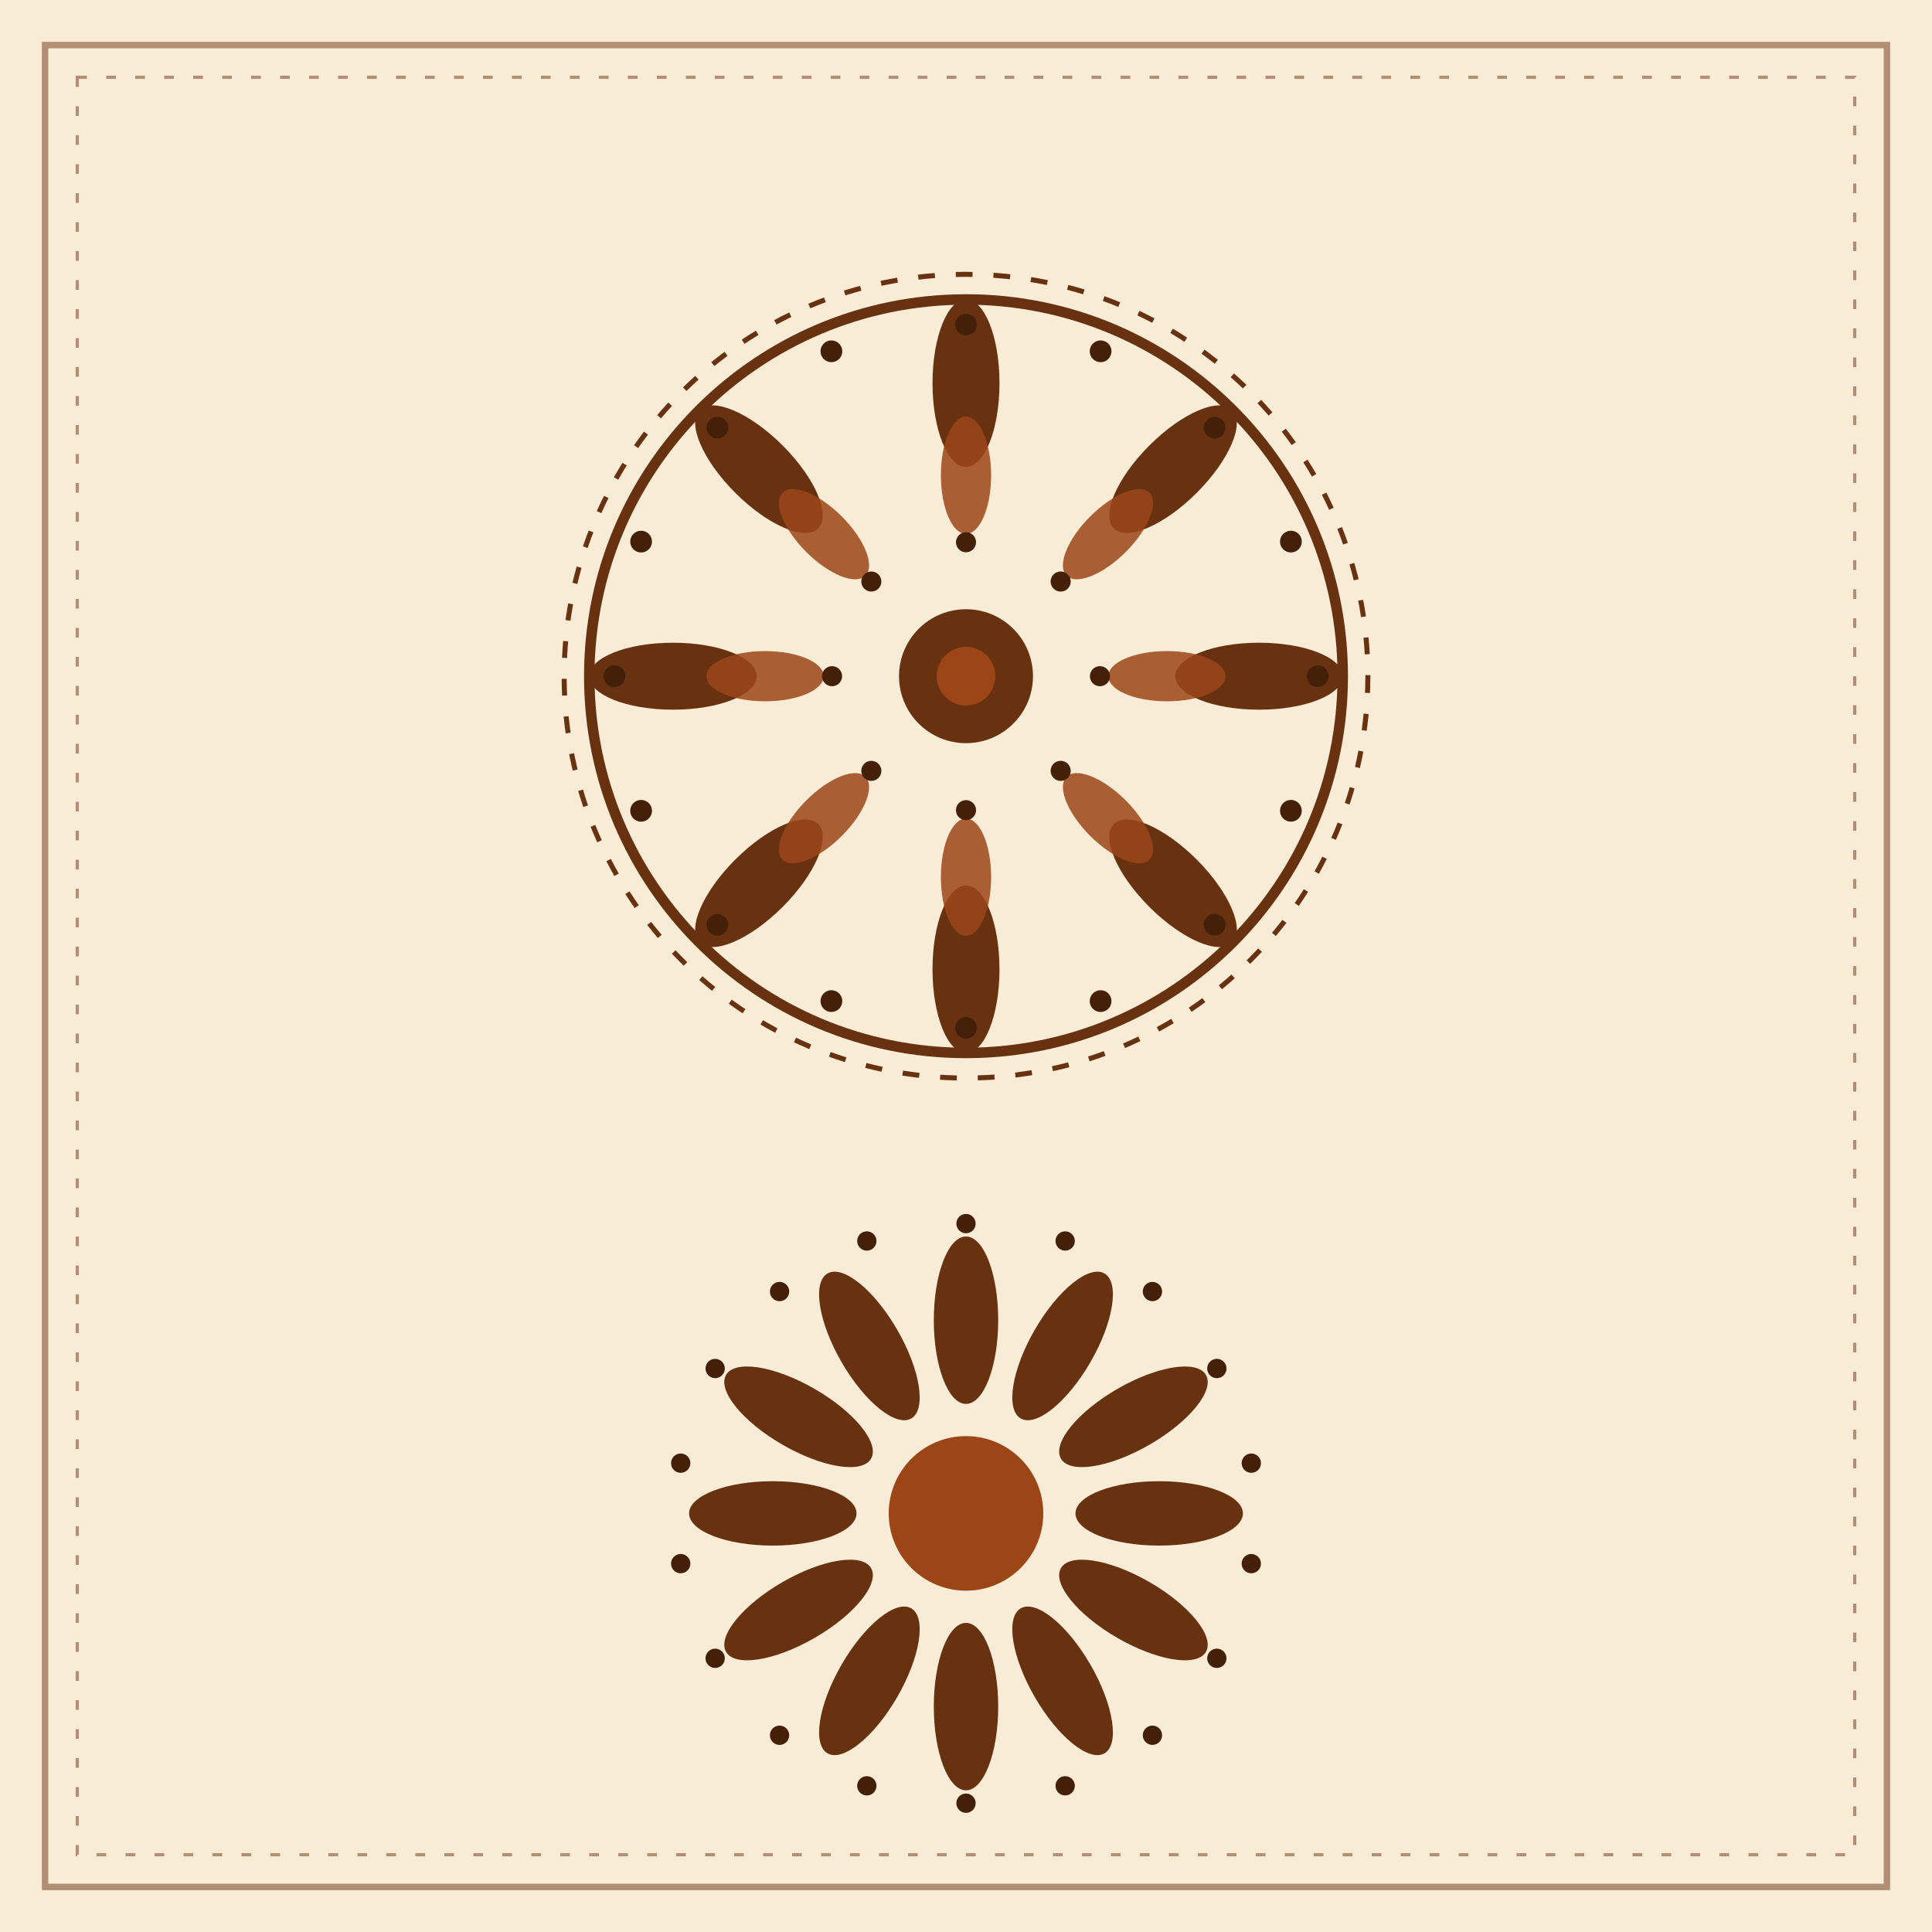
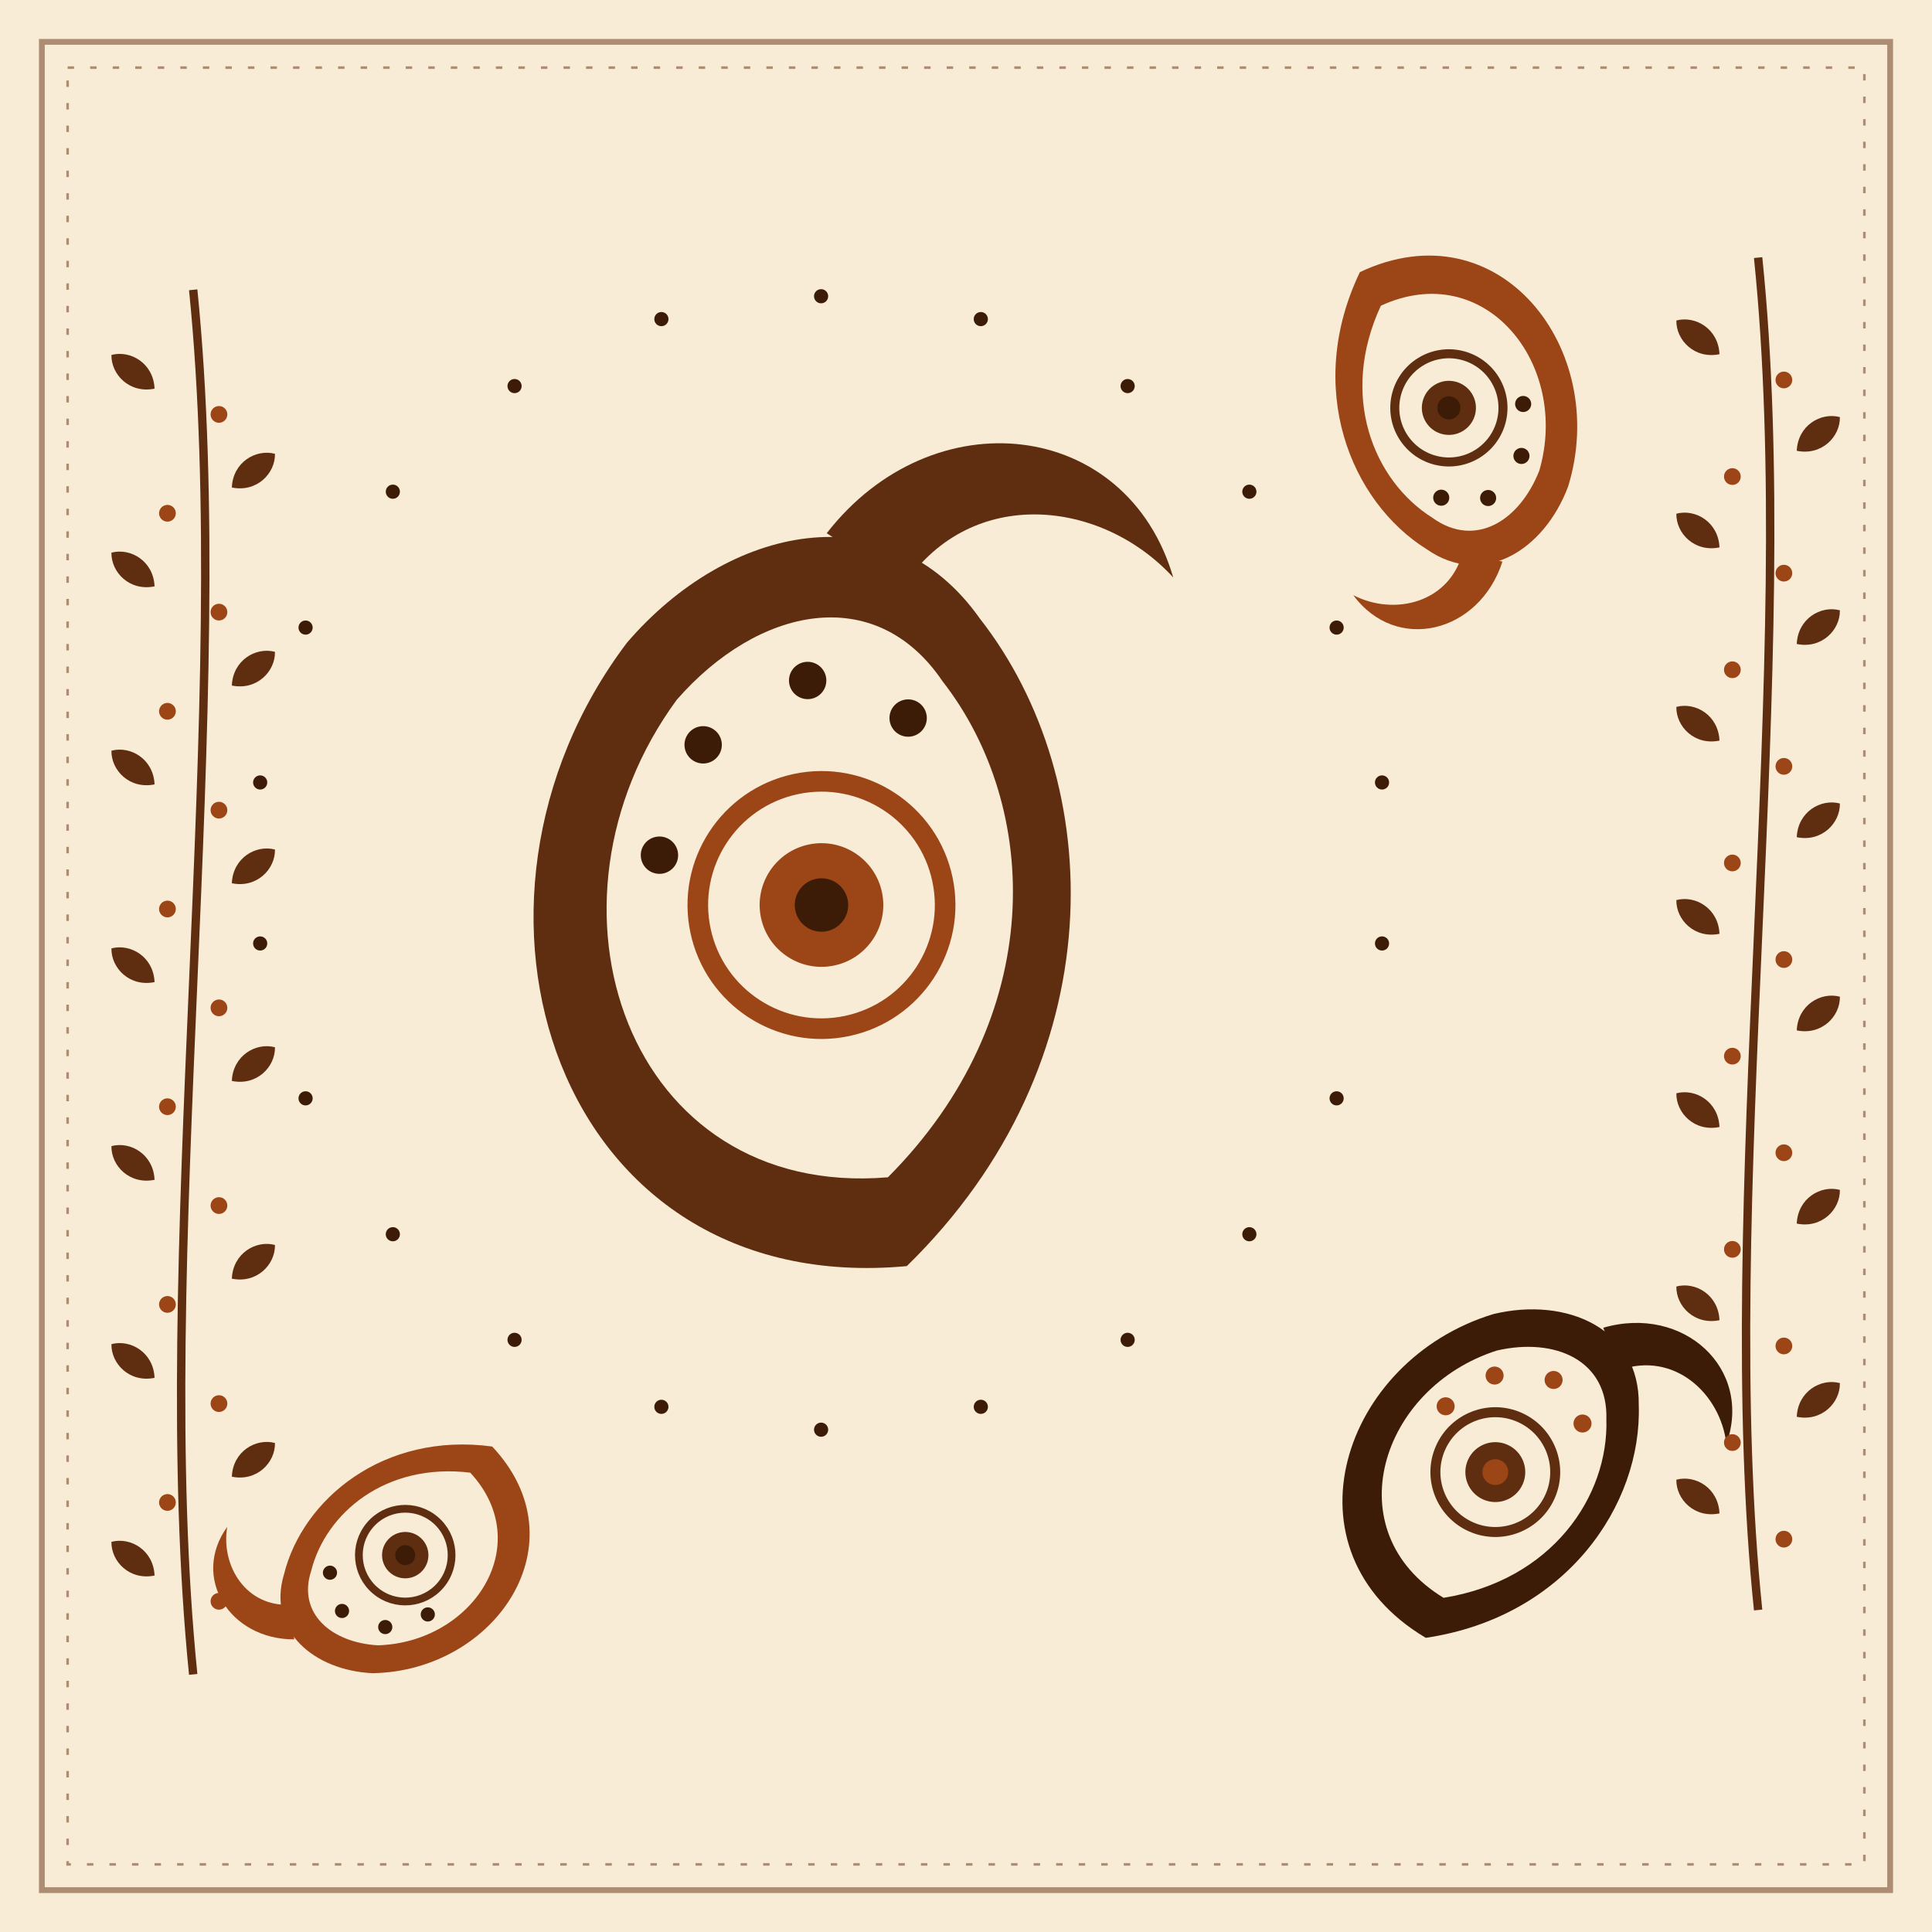
<svg xmlns="http://www.w3.org/2000/svg" viewBox="0 0 600 600">
+   <defs>
+     <radialGradient id="pglow">
+       <stop offset="0%" stop-color="#9c4517" stop-opacity="0.34" />
+       <stop offset="70%" stop-color="#9c4517" stop-opacity="0.10" />
+       <stop offset="100%" stop-color="#9c4517" stop-opacity="0" />
+     </radialGradient>
+   </defs>
  <rect width="600" height="600" fill="#f9ecd6" />
-   <rect x="14" y="14" width="572" height="572" fill="none" stroke="#683211" stroke-width="2" opacity="0.5" />
-   <rect x="24" y="24" width="552" height="552" fill="none" stroke="#683211" stroke-width="1" stroke-dasharray="3 6" opacity="0.5" />
-   <circle cx="300" cy="210" r="117" fill="none" stroke="#683211" stroke-width="3.25" />
-   <circle cx="300" cy="210" r="124.8" fill="none" stroke="#683211" stroke-width="1.56" stroke-dasharray="5.2 6.5" />
-   <ellipse cx="300.0" cy="119.0" rx="10.4" ry="26" fill="#683211" opacity="1" transform="rotate(0.0 300.0 119.0)" />
-   <ellipse cx="364.3" cy="145.7" rx="10.4" ry="26" fill="#683211" opacity="1" transform="rotate(45.0 364.3 145.7)" />
-   <ellipse cx="391.0" cy="210.0" rx="10.4" ry="26" fill="#683211" opacity="1" transform="rotate(90.0 391.0 210.0)" />
-   <ellipse cx="364.3" cy="274.3" rx="10.4" ry="26" fill="#683211" opacity="1" transform="rotate(135.0 364.3 274.3)" />
-   <ellipse cx="300.0" cy="301.0" rx="10.4" ry="26" fill="#683211" opacity="1" transform="rotate(180.0 300.0 301.0)" />
-   <ellipse cx="235.7" cy="274.3" rx="10.4" ry="26" fill="#683211" opacity="1" transform="rotate(225.0 235.7 274.3)" />
-   <ellipse cx="209.0" cy="210.0" rx="10.4" ry="26" fill="#683211" opacity="1" transform="rotate(270.0 209.0 210.0)" />
-   <ellipse cx="235.7" cy="145.7" rx="10.4" ry="26" fill="#683211" opacity="1" transform="rotate(315.0 235.7 145.7)" />
-   <ellipse cx="300.0" cy="147.6" rx="7.8" ry="18.2" fill="#9c4517" opacity="0.85" transform="rotate(0.0 300.0 147.6)" />
-   <ellipse cx="344.1" cy="165.9" rx="7.8" ry="18.2" fill="#9c4517" opacity="0.85" transform="rotate(45.0 344.1 165.9)" />
-   <ellipse cx="362.4" cy="210.0" rx="7.8" ry="18.2" fill="#9c4517" opacity="0.85" transform="rotate(90.0 362.4 210.0)" />
-   <ellipse cx="344.1" cy="254.1" rx="7.8" ry="18.2" fill="#9c4517" opacity="0.85" transform="rotate(135.0 344.1 254.1)" />
-   <ellipse cx="300.0" cy="272.4" rx="7.8" ry="18.2" fill="#9c4517" opacity="0.85" transform="rotate(180.0 300.0 272.4)" />
-   <ellipse cx="255.9" cy="254.1" rx="7.8" ry="18.2" fill="#9c4517" opacity="0.85" transform="rotate(225.0 255.9 254.1)" />
-   <ellipse cx="237.6" cy="210.0" rx="7.8" ry="18.2" fill="#9c4517" opacity="0.85" transform="rotate(270.0 237.6 210.0)" />
-   <ellipse cx="255.9" cy="165.9" rx="7.8" ry="18.2" fill="#9c4517" opacity="0.85" transform="rotate(315.0 255.9 165.9)" />
-   <circle cx="300.0" cy="100.8" r="3.38" fill="#452008" />
-   <circle cx="341.8" cy="109.1" r="3.38" fill="#452008" />
-   <circle cx="377.2" cy="132.8" r="3.38" fill="#452008" />
-   <circle cx="400.9" cy="168.2" r="3.38" fill="#452008" />
-   <circle cx="409.2" cy="210.0" r="3.38" fill="#452008" />
-   <circle cx="400.9" cy="251.8" r="3.38" fill="#452008" />
-   <circle cx="377.2" cy="287.2" r="3.38" fill="#452008" />
-   <circle cx="341.8" cy="310.9" r="3.38" fill="#452008" />
-   <circle cx="300.0" cy="319.2" r="3.38" fill="#452008" />
-   <circle cx="258.2" cy="310.9" r="3.38" fill="#452008" />
-   <circle cx="222.8" cy="287.2" r="3.38" fill="#452008" />
-   <circle cx="199.1" cy="251.8" r="3.38" fill="#452008" />
-   <circle cx="190.8" cy="210.0" r="3.38" fill="#452008" />
-   <circle cx="199.1" cy="168.2" r="3.38" fill="#452008" />
-   <circle cx="222.8" cy="132.8" r="3.38" fill="#452008" />
-   <circle cx="258.2" cy="109.1" r="3.38" fill="#452008" />
-   <circle cx="300.0" cy="168.4" r="3.12" fill="#452008" />
-   <circle cx="329.4" cy="180.6" r="3.12" fill="#452008" />
-   <circle cx="341.6" cy="210.0" r="3.12" fill="#452008" />
-   <circle cx="329.4" cy="239.4" r="3.12" fill="#452008" />
-   <circle cx="300.0" cy="251.6" r="3.12" fill="#452008" />
-   <circle cx="270.6" cy="239.4" r="3.12" fill="#452008" />
-   <circle cx="258.4" cy="210.0" r="3.12" fill="#452008" />
-   <circle cx="270.6" cy="180.6" r="3.12" fill="#452008" />
-   <circle cx="300" cy="210" r="20.8" fill="#683211" />
-   <circle cx="300" cy="210" r="9.1" fill="#9c4517" />
-   <ellipse cx="300.0" cy="410.0" rx="10" ry="26" fill="#683211" opacity="1" transform="rotate(0.0 300.0 410.0)" />
-   <ellipse cx="330.0" cy="418.0" rx="10" ry="26" fill="#683211" opacity="1" transform="rotate(30.0 330.0 418.0)" />
-   <ellipse cx="352.0" cy="440.0" rx="10" ry="26" fill="#683211" opacity="1" transform="rotate(60.0 352.0 440.0)" />
-   <ellipse cx="360.0" cy="470.0" rx="10" ry="26" fill="#683211" opacity="1" transform="rotate(90.0 360.0 470.0)" />
-   <ellipse cx="352.0" cy="500.0" rx="10" ry="26" fill="#683211" opacity="1" transform="rotate(120.0 352.0 500.0)" />
-   <ellipse cx="330.0" cy="522.0" rx="10" ry="26" fill="#683211" opacity="1" transform="rotate(150.0 330.0 522.0)" />
-   <ellipse cx="300.0" cy="530.0" rx="10" ry="26" fill="#683211" opacity="1" transform="rotate(180.0 300.0 530.0)" />
-   <ellipse cx="270.0" cy="522.0" rx="10" ry="26" fill="#683211" opacity="1" transform="rotate(210.0 270.0 522.0)" />
-   <ellipse cx="248.0" cy="500.0" rx="10" ry="26" fill="#683211" opacity="1" transform="rotate(240.0 248.0 500.0)" />
-   <ellipse cx="240.0" cy="470.0" rx="10" ry="26" fill="#683211" opacity="1" transform="rotate(270.0 240.0 470.0)" />
-   <ellipse cx="248.0" cy="440.0" rx="10" ry="26" fill="#683211" opacity="1" transform="rotate(300.0 248.0 440.0)" />
-   <ellipse cx="270.0" cy="418.0" rx="10" ry="26" fill="#683211" opacity="1" transform="rotate(330.0 270.0 418.0)" />
-   <circle cx="300.0" cy="380.0" r="3" fill="#452008" />
-   <circle cx="330.8" cy="385.4" r="3" fill="#452008" />
-   <circle cx="357.9" cy="401.1" r="3" fill="#452008" />
-   <circle cx="377.9" cy="425.0" r="3" fill="#452008" />
-   <circle cx="388.6" cy="454.4" r="3" fill="#452008" />
-   <circle cx="388.6" cy="485.6" r="3" fill="#452008" />
-   <circle cx="377.9" cy="515.0" r="3" fill="#452008" />
-   <circle cx="357.9" cy="538.9" r="3" fill="#452008" />
-   <circle cx="330.8" cy="554.6" r="3" fill="#452008" />
-   <circle cx="300.0" cy="560.0" r="3" fill="#452008" />
-   <circle cx="269.2" cy="554.6" r="3" fill="#452008" />
-   <circle cx="242.1" cy="538.9" r="3" fill="#452008" />
-   <circle cx="222.1" cy="515.0" r="3" fill="#452008" />
-   <circle cx="211.4" cy="485.6" r="3" fill="#452008" />
-   <circle cx="211.4" cy="454.4" r="3" fill="#452008" />
-   <circle cx="222.1" cy="425.0" r="3" fill="#452008" />
-   <circle cx="242.1" cy="401.1" r="3" fill="#452008" />
-   <circle cx="269.2" cy="385.4" r="3" fill="#452008" />
-   <circle cx="300" cy="470" r="24" fill="#9c4517" />
+   <rect x="13" y="13" width="574" height="574" fill="none" stroke="#5f2d10" stroke-width="1.8" opacity="0.5" />
+   <rect x="21" y="21" width="558" height="558" fill="none" stroke="#5f2d10" stroke-width="0.8" stroke-dasharray="2 5" opacity="0.5" />
+   <g transform="translate(255 268) rotate(-12)">
+     <path d="M23 -99.8 C64 -134.4 121.6 -115.2 125.4 -64 C108.8 -92.2 70.4 -105 43.5 -79.4 Z" fill="#5f2d10" />
+     <path d="M0 128 C-108.8 115.2 -121.6 -12.8 -44.8 -79.4 C-6.4 -108.8 44.8 -108.8 64 -64 C92.2 -6.4 76.8 79.4 0 128 Z" fill="#5f2d10" />
+     <path d="M0 99.8 C-80.6 89.6 -92.2 -6.4 -33.3 -58.9 C-2.6 -81.9 34.6 -81.9 48.6 -47.4 C70.4 -2.6 58.9 61.4 0 99.8 Z" fill="#f9ecd6" />
+     <circle cx="-2.6" cy="12.8" r="38.4" fill="none" stroke="#9c4517" stroke-width="6.4" />
+     <circle cx="-2.6" cy="12.8" r="19.2" fill="#9c4517" />
+     <circle cx="-2.6" cy="12.8" r="8.3" fill="#3d1c07" />
+     <circle cx="-48.6" cy="-12.8" r="5.8" fill="#3d1c07" />
+     <circle cx="-28.2" cy="-43.5" r="5.8" fill="#3d1c07" />
+     <circle cx="7.7" cy="-56.3" r="5.8" fill="#3d1c07" />
+     <circle cx="35.8" cy="-38.4" r="5.8" fill="#3d1c07" />
+   </g>
+   <g transform="translate(452 132) rotate(148)">
+     <path d="M10.1 -43.7 C28 -58.8 53.2 -50.4 54.9 -28 C47.6 -40.3 30.8 -45.9 19 -34.7 Z" fill="#9c4517" />
+     <path d="M0 56 C-47.6 50.4 -53.2 -5.6 -19.6 -34.7 C-2.8 -47.6 19.6 -47.6 28 -28 C40.3 -2.8 33.6 34.7 0 56 Z" fill="#9c4517" />
+     <path d="M0 43.7 C-35.3 39.2 -40.3 -2.8 -14.6 -25.8 C-1.1 -35.8 15.1 -35.8 21.3 -20.7 C30.8 -1.1 25.8 26.9 0 43.7 Z" fill="#f9ecd6" />
+     <circle cx="-1.1" cy="5.6" r="16.8" fill="none" stroke="#5f2d10" stroke-width="2.8" />
+     <circle cx="-1.1" cy="5.6" r="8.4" fill="#5f2d10" />
+     <circle cx="-1.1" cy="5.6" r="3.6" fill="#3d1c07" />
+     <circle cx="-21.3" cy="-5.6" r="2.5" fill="#3d1c07" />
+     <circle cx="-12.3" cy="-19" r="2.5" fill="#3d1c07" />
+     <circle cx="3.4" cy="-24.6" r="2.5" fill="#3d1c07" />
+     <circle cx="15.7" cy="-16.8" r="2.5" fill="#3d1c07" />
+   </g>
+   <g transform="translate(468 452) rotate(24)">
+     <path d="M11.2 -48.4 C31 -65.1 58.9 -55.8 60.8 -31 C52.7 -44.6 34.1 -50.8 21.1 -38.4 Z" fill="#3d1c07" />
+     <path d="M0 62 C-52.7 55.8 -58.9 -6.2 -21.7 -38.4 C-3.1 -52.7 21.7 -52.7 31 -31 C44.6 -3.1 37.2 38.4 0 62 Z" fill="#3d1c07" />
+     <path d="M0 48.4 C-39.1 43.4 -44.6 -3.1 -16.1 -28.5 C-1.2 -39.7 16.7 -39.7 23.6 -22.9 C34.1 -1.2 28.5 29.8 0 48.4 Z" fill="#f9ecd6" />
+     <circle cx="-1.2" cy="6.2" r="18.6" fill="none" stroke="#5f2d10" stroke-width="3.1" />
+     <circle cx="-1.2" cy="6.2" r="9.3" fill="#5f2d10" />
+     <circle cx="-1.2" cy="6.2" r="4" fill="#9c4517" />
+     <circle cx="-23.6" cy="-6.2" r="2.8" fill="#9c4517" />
+     <circle cx="-13.6" cy="-21.1" r="2.8" fill="#9c4517" />
+     <circle cx="3.7" cy="-27.3" r="2.8" fill="#9c4517" />
+     <circle cx="17.4" cy="-18.6" r="2.8" fill="#9c4517" />
+   </g>
+   <g transform="translate(122 486) rotate(-140)">
+     <path d="M8.6 -37.4 C24 -50.4 45.6 -43.2 47 -24 C40.8 -34.6 26.4 -39.4 16.3 -29.8 Z" fill="#9c4517" />
+     <path d="M0 48 C-40.8 43.2 -45.6 -4.8 -16.8 -29.8 C-2.4 -40.8 16.8 -40.8 24 -24 C34.6 -2.4 28.8 29.8 0 48 Z" fill="#9c4517" />
+     <path d="M0 37.4 C-30.2 33.6 -34.6 -2.4 -12.5 -22.1 C-1 -30.7 13 -30.7 18.2 -17.8 C26.4 -1 22.1 23 0 37.4 Z" fill="#f9ecd6" />
+     <circle cx="-1" cy="4.8" r="14.4" fill="none" stroke="#5f2d10" stroke-width="2.4" />
+     <circle cx="-1" cy="4.8" r="7.2" fill="#5f2d10" />
+     <circle cx="-1" cy="4.8" r="3.1" fill="#3d1c07" />
+     <circle cx="-18.2" cy="-4.8" r="2.2" fill="#3d1c07" />
+     <circle cx="-10.6" cy="-16.3" r="2.2" fill="#3d1c07" />
+     <circle cx="2.9" cy="-21.1" r="2.2" fill="#3d1c07" />
+     <circle cx="13.4" cy="-14.4" r="2.2" fill="#3d1c07" />
+   </g>
+   <path d="M60 520 C47 391 73 219 60 90" fill="none" stroke="#5f2d10" stroke-width="2.6" />
+   <g transform="translate(48 120.7) rotate(-52)">
+     <path d="M0 0 C-6 -5.1 -4.9 -13.3 0 -17 C4.9 -13.3 6 -5.1 0 0 Z" fill="#5f2d10" />
+   </g>
+   <circle cx="68" cy="128.7" r="2.6" fill="#9c4517" />
+   <g transform="translate(72 151.4) rotate(52)">
+     <path d="M0 0 C-6 -5.1 -4.9 -13.3 0 -17 C4.9 -13.3 6 -5.1 0 0 Z" fill="#5f2d10" />
+   </g>
+   <circle cx="52" cy="159.4" r="2.6" fill="#9c4517" />
+   <g transform="translate(48 182.1) rotate(-52)">
+     <path d="M0 0 C-6 -5.1 -4.9 -13.3 0 -17 C4.9 -13.3 6 -5.1 0 0 Z" fill="#5f2d10" />
+   </g>
+   <circle cx="68" cy="190.1" r="2.6" fill="#9c4517" />
+   <g transform="translate(72 212.9) rotate(52)">
+     <path d="M0 0 C-6 -5.1 -4.9 -13.3 0 -17 C4.9 -13.3 6 -5.1 0 0 Z" fill="#5f2d10" />
+   </g>
+   <circle cx="52" cy="220.9" r="2.6" fill="#9c4517" />
+   <g transform="translate(48 243.6) rotate(-52)">
+     <path d="M0 0 C-6 -5.1 -4.9 -13.3 0 -17 C4.9 -13.3 6 -5.1 0 0 Z" fill="#5f2d10" />
+   </g>
+   <circle cx="68" cy="251.6" r="2.6" fill="#9c4517" />
+   <g transform="translate(72 274.3) rotate(52)">
+     <path d="M0 0 C-6 -5.1 -4.9 -13.3 0 -17 C4.9 -13.3 6 -5.1 0 0 Z" fill="#5f2d10" />
+   </g>
+   <circle cx="52" cy="282.3" r="2.6" fill="#9c4517" />
+   <g transform="translate(48 305) rotate(-52)">
+     <path d="M0 0 C-6 -5.1 -4.9 -13.3 0 -17 C4.9 -13.3 6 -5.1 0 0 Z" fill="#5f2d10" />
+   </g>
+   <circle cx="68" cy="313" r="2.6" fill="#9c4517" />
+   <g transform="translate(72 335.7) rotate(52)">
+     <path d="M0 0 C-6 -5.1 -4.9 -13.3 0 -17 C4.9 -13.3 6 -5.1 0 0 Z" fill="#5f2d10" />
+   </g>
+   <circle cx="52" cy="343.7" r="2.6" fill="#9c4517" />
+   <g transform="translate(48 366.4) rotate(-52)">
+     <path d="M0 0 C-6 -5.1 -4.9 -13.3 0 -17 C4.9 -13.3 6 -5.1 0 0 Z" fill="#5f2d10" />
+   </g>
+   <circle cx="68" cy="374.4" r="2.6" fill="#9c4517" />
+   <g transform="translate(72 397.1) rotate(52)">
+     <path d="M0 0 C-6 -5.1 -4.9 -13.3 0 -17 C4.9 -13.3 6 -5.1 0 0 Z" fill="#5f2d10" />
+   </g>
+   <circle cx="52" cy="405.1" r="2.6" fill="#9c4517" />
+   <g transform="translate(48 427.9) rotate(-52)">
+     <path d="M0 0 C-6 -5.1 -4.9 -13.3 0 -17 C4.9 -13.3 6 -5.1 0 0 Z" fill="#5f2d10" />
+   </g>
+   <circle cx="68" cy="435.9" r="2.6" fill="#9c4517" />
+   <g transform="translate(72 458.6) rotate(52)">
+     <path d="M0 0 C-6 -5.1 -4.9 -13.3 0 -17 C4.9 -13.3 6 -5.1 0 0 Z" fill="#5f2d10" />
+   </g>
+   <circle cx="52" cy="466.6" r="2.6" fill="#9c4517" />
+   <g transform="translate(48 489.3) rotate(-52)">
+     <path d="M0 0 C-6 -5.1 -4.9 -13.3 0 -17 C4.9 -13.3 6 -5.1 0 0 Z" fill="#5f2d10" />
+   </g>
+   <circle cx="68" cy="497.3" r="2.6" fill="#9c4517" />
+   <path d="M546 500 C533 374 559 206 546 80" fill="none" stroke="#5f2d10" stroke-width="2.6" />
+   <g transform="translate(534 110) rotate(-52)">
+     <path d="M0 0 C-6 -5.1 -4.9 -13.3 0 -17 C4.9 -13.3 6 -5.1 0 0 Z" fill="#5f2d10" />
+   </g>
+   <circle cx="554" cy="118" r="2.6" fill="#9c4517" />
+   <g transform="translate(558 140) rotate(52)">
+     <path d="M0 0 C-6 -5.1 -4.9 -13.3 0 -17 C4.9 -13.3 6 -5.1 0 0 Z" fill="#5f2d10" />
+   </g>
+   <circle cx="538" cy="148" r="2.6" fill="#9c4517" />
+   <g transform="translate(534 170) rotate(-52)">
+     <path d="M0 0 C-6 -5.1 -4.9 -13.3 0 -17 C4.9 -13.3 6 -5.1 0 0 Z" fill="#5f2d10" />
+   </g>
+   <circle cx="554" cy="178" r="2.6" fill="#9c4517" />
+   <g transform="translate(558 200) rotate(52)">
+     <path d="M0 0 C-6 -5.1 -4.9 -13.3 0 -17 C4.9 -13.3 6 -5.1 0 0 Z" fill="#5f2d10" />
+   </g>
+   <circle cx="538" cy="208" r="2.6" fill="#9c4517" />
+   <g transform="translate(534 230) rotate(-52)">
+     <path d="M0 0 C-6 -5.1 -4.9 -13.3 0 -17 C4.9 -13.3 6 -5.1 0 0 Z" fill="#5f2d10" />
+   </g>
+   <circle cx="554" cy="238" r="2.6" fill="#9c4517" />
+   <g transform="translate(558 260) rotate(52)">
+     <path d="M0 0 C-6 -5.1 -4.9 -13.3 0 -17 C4.9 -13.3 6 -5.1 0 0 Z" fill="#5f2d10" />
+   </g>
+   <circle cx="538" cy="268" r="2.6" fill="#9c4517" />
+   <g transform="translate(534 290) rotate(-52)">
+     <path d="M0 0 C-6 -5.1 -4.9 -13.3 0 -17 C4.9 -13.3 6 -5.1 0 0 Z" fill="#5f2d10" />
+   </g>
+   <circle cx="554" cy="298" r="2.6" fill="#9c4517" />
+   <g transform="translate(558 320) rotate(52)">
+     <path d="M0 0 C-6 -5.1 -4.9 -13.3 0 -17 C4.9 -13.3 6 -5.1 0 0 Z" fill="#5f2d10" />
+   </g>
+   <circle cx="538" cy="328" r="2.6" fill="#9c4517" />
+   <g transform="translate(534 350) rotate(-52)">
+     <path d="M0 0 C-6 -5.1 -4.9 -13.3 0 -17 C4.9 -13.3 6 -5.1 0 0 Z" fill="#5f2d10" />
+   </g>
+   <circle cx="554" cy="358" r="2.6" fill="#9c4517" />
+   <g transform="translate(558 380) rotate(52)">
+     <path d="M0 0 C-6 -5.1 -4.9 -13.3 0 -17 C4.9 -13.3 6 -5.1 0 0 Z" fill="#5f2d10" />
+   </g>
+   <circle cx="538" cy="388" r="2.6" fill="#9c4517" />
+   <g transform="translate(534 410) rotate(-52)">
+     <path d="M0 0 C-6 -5.1 -4.9 -13.3 0 -17 C4.9 -13.3 6 -5.1 0 0 Z" fill="#5f2d10" />
+   </g>
+   <circle cx="554" cy="418" r="2.6" fill="#9c4517" />
+   <g transform="translate(558 440) rotate(52)">
+     <path d="M0 0 C-6 -5.1 -4.9 -13.3 0 -17 C4.9 -13.3 6 -5.1 0 0 Z" fill="#5f2d10" />
+   </g>
+   <circle cx="538" cy="448" r="2.6" fill="#9c4517" />
+   <g transform="translate(534 470) rotate(-52)">
+     <path d="M0 0 C-6 -5.1 -4.9 -13.3 0 -17 C4.9 -13.3 6 -5.1 0 0 Z" fill="#5f2d10" />
+   </g>
+   <circle cx="554" cy="478" r="2.6" fill="#9c4517" />
+   <circle cx="255" cy="92" r="2.2" fill="#3d1c07" />
+   <circle cx="304.6" cy="99.1" r="2.2" fill="#3d1c07" />
+   <circle cx="350.2" cy="119.9" r="2.2" fill="#3d1c07" />
+   <circle cx="388" cy="152.7" r="2.2" fill="#3d1c07" />
+   <circle cx="415.1" cy="194.9" r="2.2" fill="#3d1c07" />
+   <circle cx="429.2" cy="243" r="2.2" fill="#3d1c07" />
+   <circle cx="429.2" cy="293" r="2.2" fill="#3d1c07" />
+   <circle cx="415.1" cy="341.1" r="2.2" fill="#3d1c07" />
+   <circle cx="388" cy="383.3" r="2.2" fill="#3d1c07" />
+   <circle cx="350.2" cy="416.1" r="2.2" fill="#3d1c07" />
+   <circle cx="304.6" cy="436.9" r="2.2" fill="#3d1c07" />
+   <circle cx="255" cy="444" r="2.2" fill="#3d1c07" />
+   <circle cx="205.4" cy="436.9" r="2.2" fill="#3d1c07" />
+   <circle cx="159.8" cy="416.1" r="2.2" fill="#3d1c07" />
+   <circle cx="122" cy="383.3" r="2.2" fill="#3d1c07" />
+   <circle cx="94.9" cy="341.1" r="2.2" fill="#3d1c07" />
+   <circle cx="80.8" cy="293" r="2.2" fill="#3d1c07" />
+   <circle cx="80.8" cy="243" r="2.2" fill="#3d1c07" />
+   <circle cx="94.9" cy="194.9" r="2.2" fill="#3d1c07" />
+   <circle cx="122" cy="152.7" r="2.2" fill="#3d1c07" />
+   <circle cx="159.8" cy="119.9" r="2.2" fill="#3d1c07" />
+   <circle cx="205.4" cy="99.1" r="2.2" fill="#3d1c07" />
</svg>
